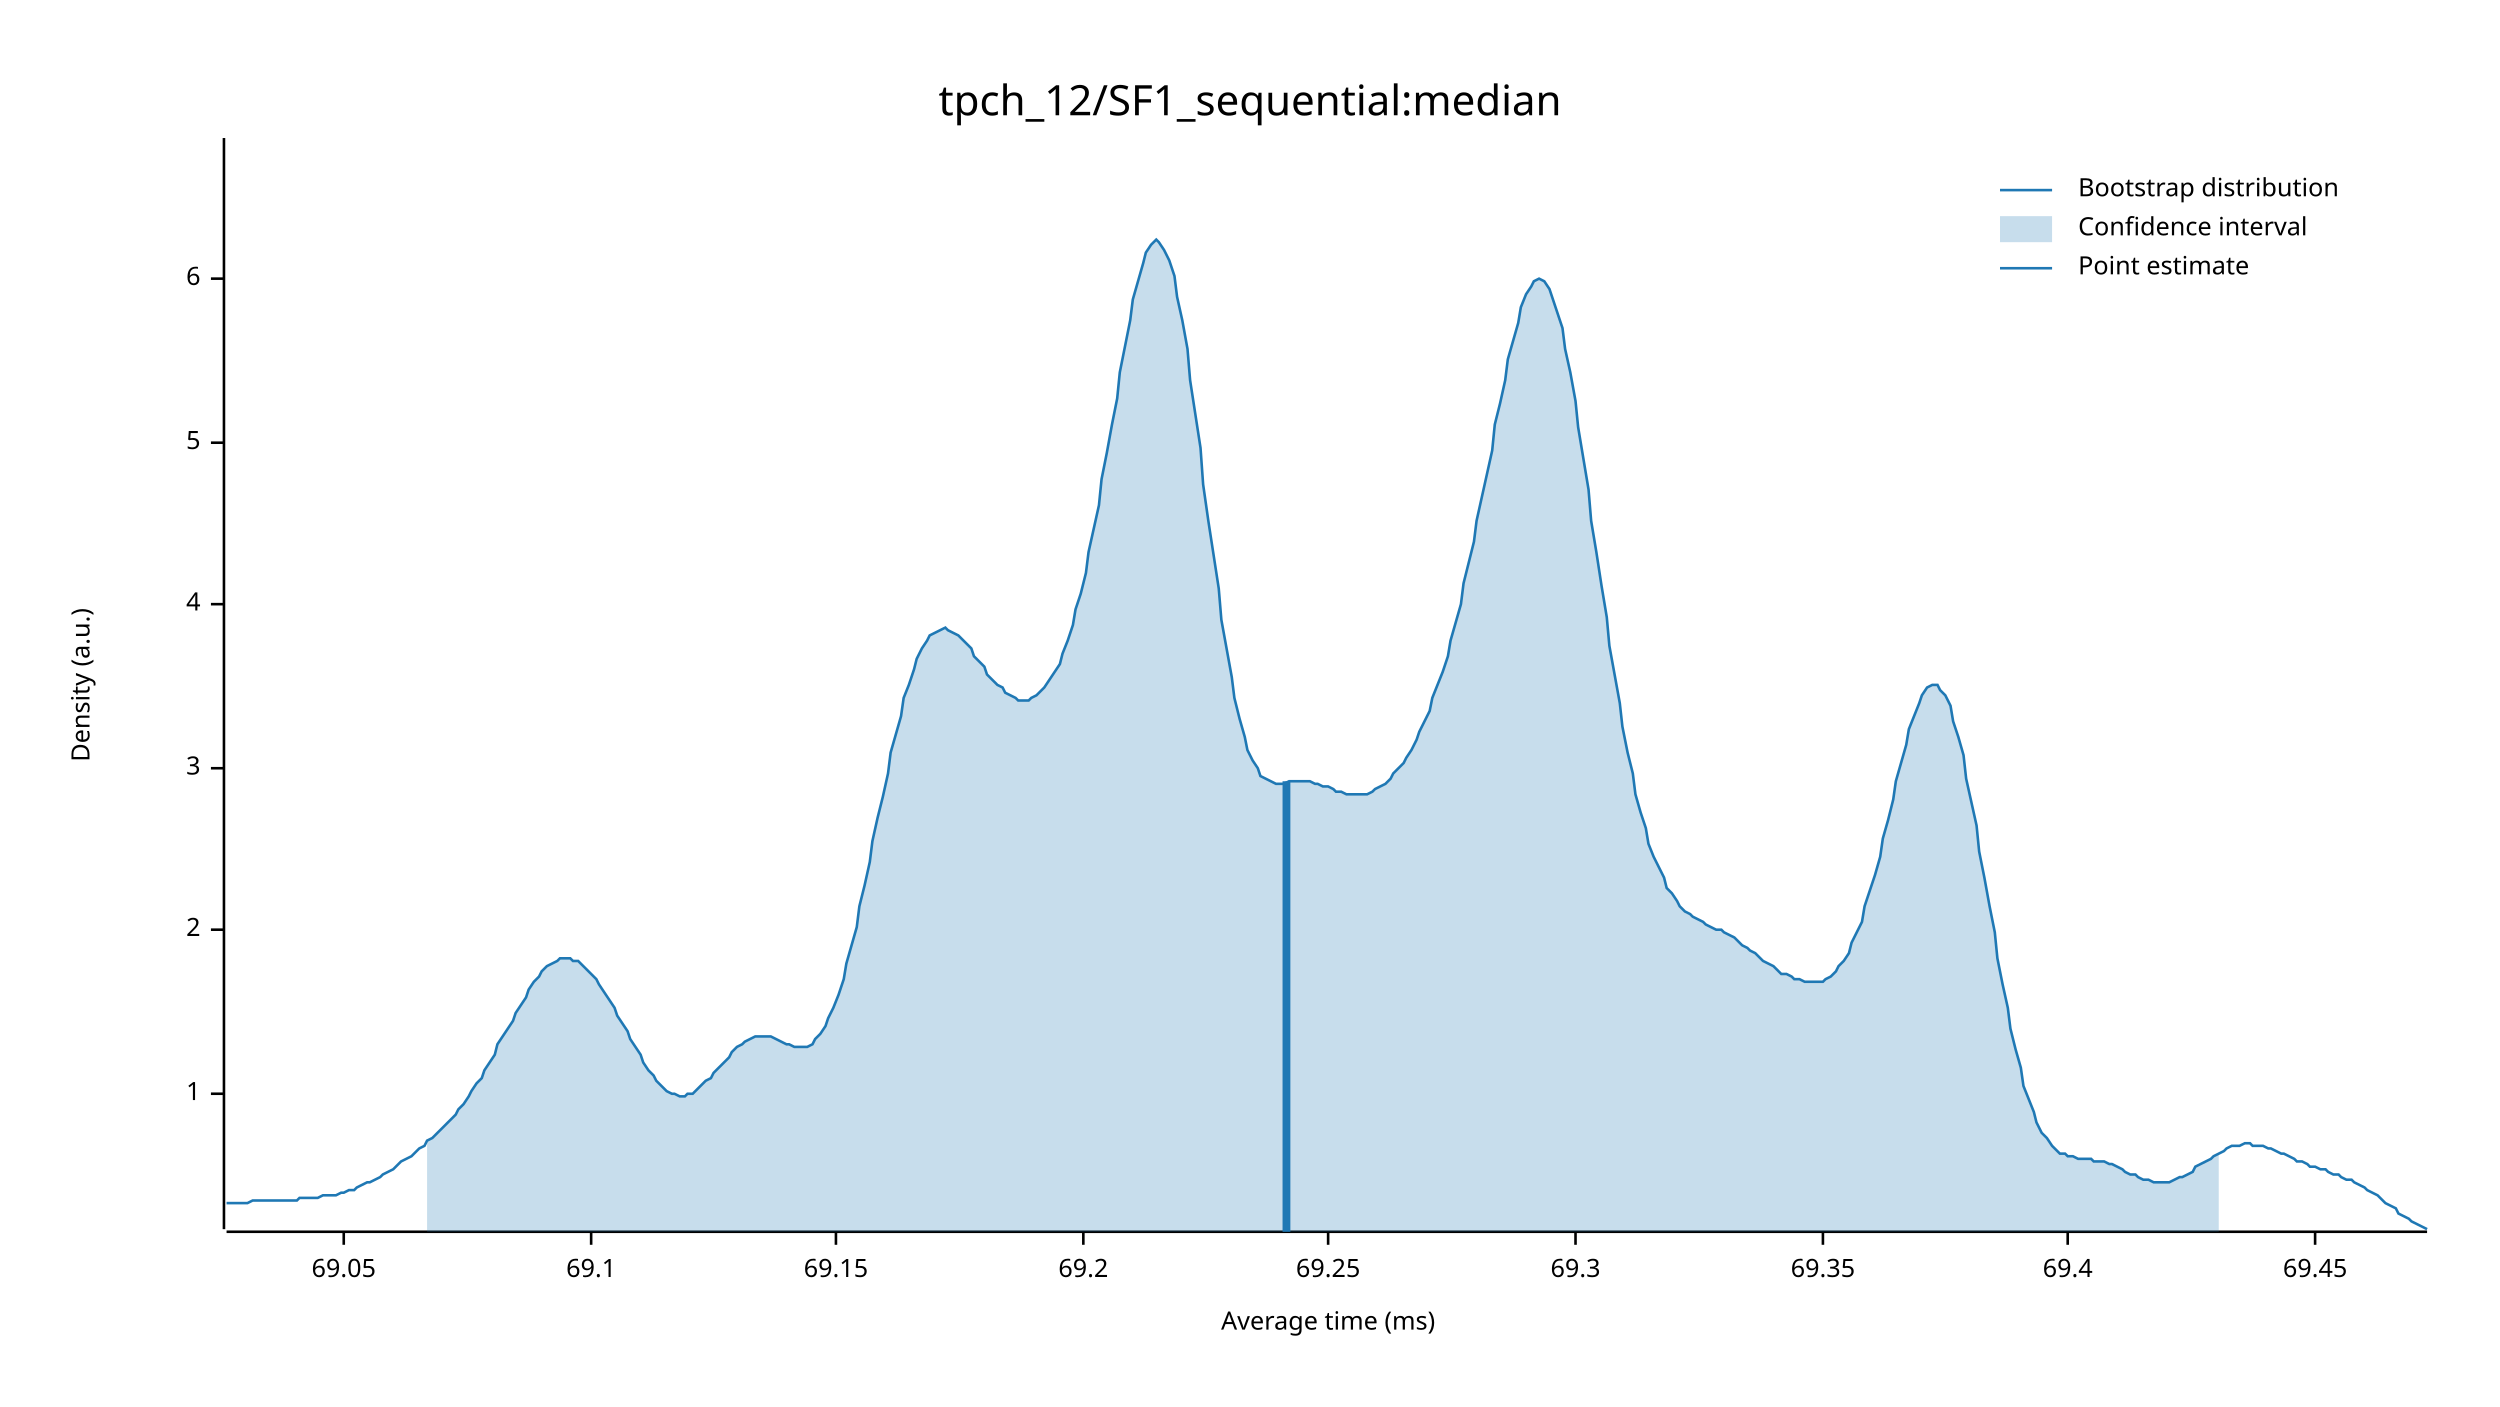
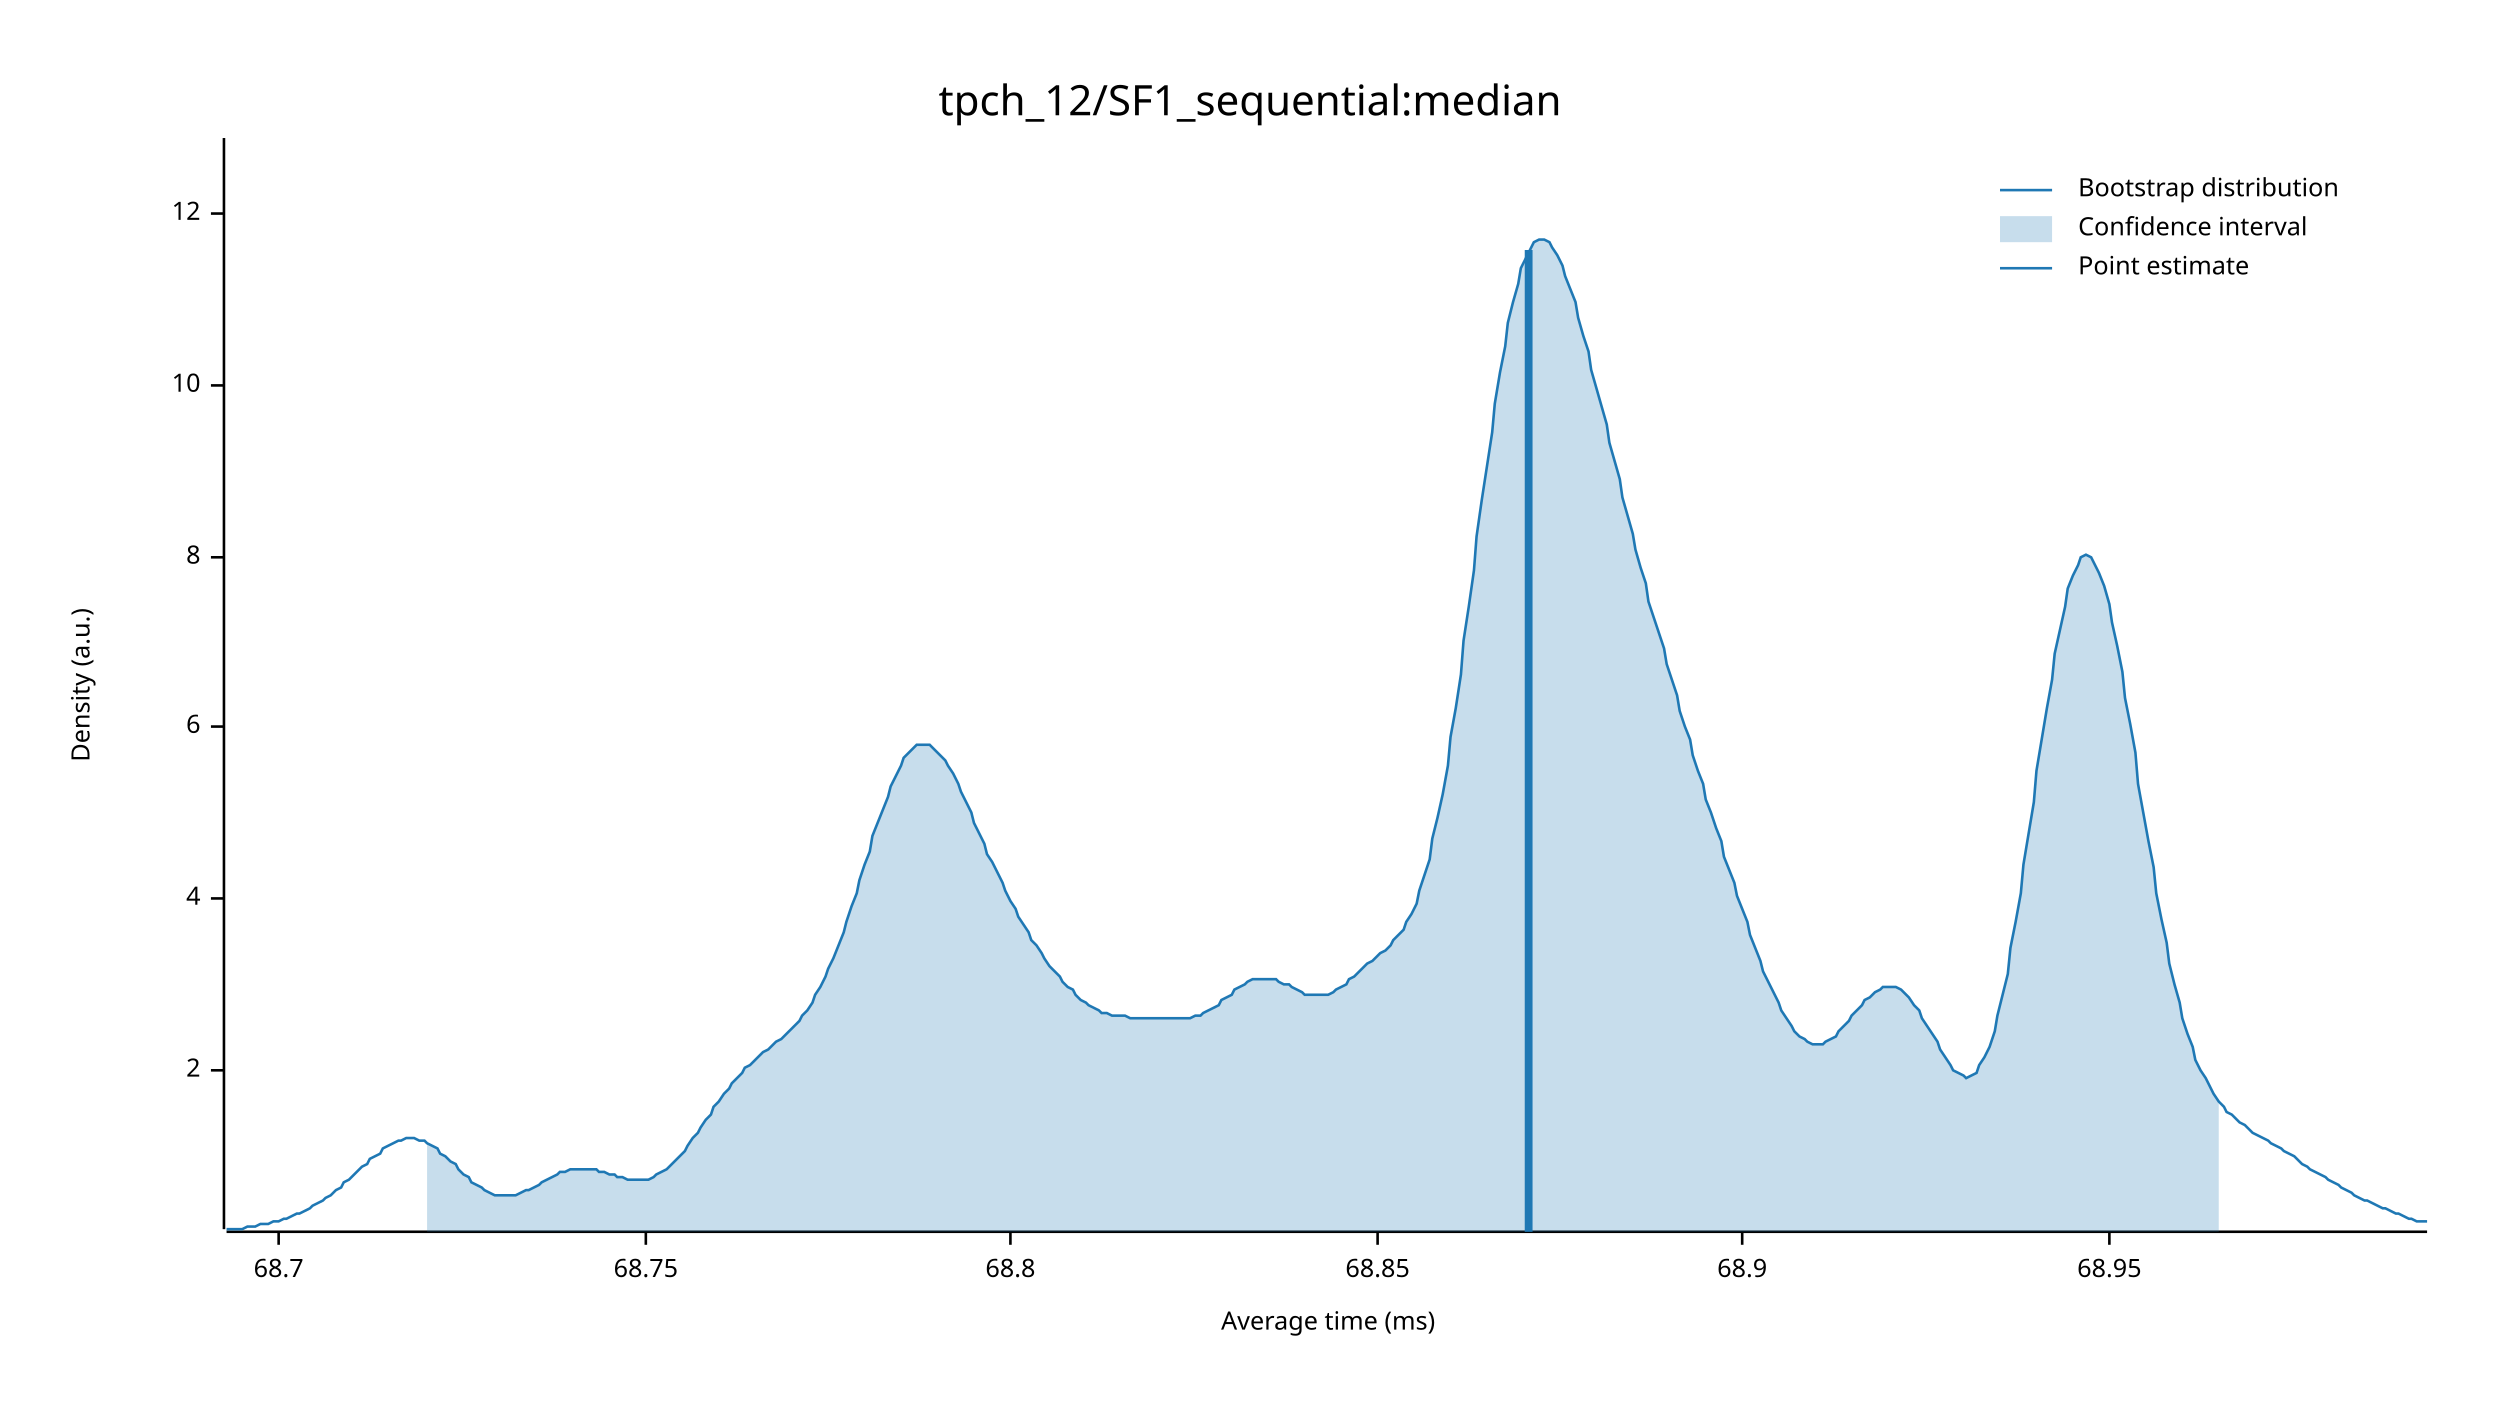
<svg xmlns="http://www.w3.org/2000/svg" width="960" height="540" viewBox="0 0 960 540">
  <text x="480" y="32" dy="0.76em" text-anchor="middle" font-family="sans-serif" font-size="16.129" opacity="1" fill="#000000">
tpch_12/SF1_sequential:median
</text>
  <text x="27" y="263" dy="0.76em" text-anchor="middle" font-family="sans-serif" font-size="9.677" opacity="1" fill="#000000" transform="rotate(270, 27, 263)">
Density (a.u.)
</text>
  <text x="510" y="513" dy="-0.5ex" text-anchor="middle" font-family="sans-serif" font-size="9.677" opacity="1" fill="#000000">
Average time (ms)
</text>
  <polyline fill="none" opacity="1" stroke="#000000" stroke-width="1" points="86,53 86,472 " />
-   <text x="77" y="420" dy="0.5ex" text-anchor="end" font-family="sans-serif" font-size="9.677" opacity="1" fill="#000000">
- 1
- </text>
-   <polyline fill="none" opacity="1" stroke="#000000" stroke-width="1" points="81,420 86,420 " />
-   <text x="77" y="357" dy="0.5ex" text-anchor="end" font-family="sans-serif" font-size="9.677" opacity="1" fill="#000000">
+   <text x="77" y="411" dy="0.5ex" text-anchor="end" font-family="sans-serif" font-size="9.677" opacity="1" fill="#000000">
2
</text>
-   <polyline fill="none" opacity="1" stroke="#000000" stroke-width="1" points="81,357 86,357 " />
-   <text x="77" y="295" dy="0.5ex" text-anchor="end" font-family="sans-serif" font-size="9.677" opacity="1" fill="#000000">
- 3
- </text>
-   <polyline fill="none" opacity="1" stroke="#000000" stroke-width="1" points="81,295 86,295 " />
-   <text x="77" y="232" dy="0.5ex" text-anchor="end" font-family="sans-serif" font-size="9.677" opacity="1" fill="#000000">
+   <polyline fill="none" opacity="1" stroke="#000000" stroke-width="1" points="81,411 86,411 " />
+   <text x="77" y="345" dy="0.5ex" text-anchor="end" font-family="sans-serif" font-size="9.677" opacity="1" fill="#000000">
4
</text>
-   <polyline fill="none" opacity="1" stroke="#000000" stroke-width="1" points="81,232 86,232 " />
-   <text x="77" y="170" dy="0.5ex" text-anchor="end" font-family="sans-serif" font-size="9.677" opacity="1" fill="#000000">
- 5
- </text>
-   <polyline fill="none" opacity="1" stroke="#000000" stroke-width="1" points="81,170 86,170 " />
-   <text x="77" y="107" dy="0.5ex" text-anchor="end" font-family="sans-serif" font-size="9.677" opacity="1" fill="#000000">
+   <polyline fill="none" opacity="1" stroke="#000000" stroke-width="1" points="81,345 86,345 " />
+   <text x="77" y="279" dy="0.5ex" text-anchor="end" font-family="sans-serif" font-size="9.677" opacity="1" fill="#000000">
6
</text>
-   <polyline fill="none" opacity="1" stroke="#000000" stroke-width="1" points="81,107 86,107 " />
+   <polyline fill="none" opacity="1" stroke="#000000" stroke-width="1" points="81,279 86,279 " />
+   <text x="77" y="214" dy="0.5ex" text-anchor="end" font-family="sans-serif" font-size="9.677" opacity="1" fill="#000000">
+ 8
+ </text>
+   <polyline fill="none" opacity="1" stroke="#000000" stroke-width="1" points="81,214 86,214 " />
+   <text x="77" y="148" dy="0.5ex" text-anchor="end" font-family="sans-serif" font-size="9.677" opacity="1" fill="#000000">
+ 10
+ </text>
+   <polyline fill="none" opacity="1" stroke="#000000" stroke-width="1" points="81,148 86,148 " />
+   <text x="77" y="82" dy="0.5ex" text-anchor="end" font-family="sans-serif" font-size="9.677" opacity="1" fill="#000000">
+ 12
+ </text>
+   <polyline fill="none" opacity="1" stroke="#000000" stroke-width="1" points="81,82 86,82 " />
  <polyline fill="none" opacity="1" stroke="#000000" stroke-width="1" points="87,473 932,473 " />
-   <text x="132" y="483" dy="0.76em" text-anchor="middle" font-family="sans-serif" font-size="9.677" opacity="1" fill="#000000">
- 69.05
+   <text x="107" y="483" dy="0.76em" text-anchor="middle" font-family="sans-serif" font-size="9.677" opacity="1" fill="#000000">
+ 68.7
</text>
-   <polyline fill="none" opacity="1" stroke="#000000" stroke-width="1" points="132,473 132,478 " />
-   <text x="227" y="483" dy="0.76em" text-anchor="middle" font-family="sans-serif" font-size="9.677" opacity="1" fill="#000000">
- 69.1
+   <polyline fill="none" opacity="1" stroke="#000000" stroke-width="1" points="107,473 107,478 " />
+   <text x="248" y="483" dy="0.76em" text-anchor="middle" font-family="sans-serif" font-size="9.677" opacity="1" fill="#000000">
+ 68.75
</text>
-   <polyline fill="none" opacity="1" stroke="#000000" stroke-width="1" points="227,473 227,478 " />
-   <text x="321" y="483" dy="0.76em" text-anchor="middle" font-family="sans-serif" font-size="9.677" opacity="1" fill="#000000">
- 69.15
+   <polyline fill="none" opacity="1" stroke="#000000" stroke-width="1" points="248,473 248,478 " />
+   <text x="388" y="483" dy="0.76em" text-anchor="middle" font-family="sans-serif" font-size="9.677" opacity="1" fill="#000000">
+ 68.8
</text>
-   <polyline fill="none" opacity="1" stroke="#000000" stroke-width="1" points="321,473 321,478 " />
-   <text x="416" y="483" dy="0.76em" text-anchor="middle" font-family="sans-serif" font-size="9.677" opacity="1" fill="#000000">
- 69.2
+   <polyline fill="none" opacity="1" stroke="#000000" stroke-width="1" points="388,473 388,478 " />
+   <text x="529" y="483" dy="0.76em" text-anchor="middle" font-family="sans-serif" font-size="9.677" opacity="1" fill="#000000">
+ 68.85
</text>
-   <polyline fill="none" opacity="1" stroke="#000000" stroke-width="1" points="416,473 416,478 " />
-   <text x="510" y="483" dy="0.76em" text-anchor="middle" font-family="sans-serif" font-size="9.677" opacity="1" fill="#000000">
- 69.25
+   <polyline fill="none" opacity="1" stroke="#000000" stroke-width="1" points="529,473 529,478 " />
+   <text x="669" y="483" dy="0.76em" text-anchor="middle" font-family="sans-serif" font-size="9.677" opacity="1" fill="#000000">
+ 68.9
</text>
-   <polyline fill="none" opacity="1" stroke="#000000" stroke-width="1" points="510,473 510,478 " />
-   <text x="605" y="483" dy="0.76em" text-anchor="middle" font-family="sans-serif" font-size="9.677" opacity="1" fill="#000000">
- 69.3
+   <polyline fill="none" opacity="1" stroke="#000000" stroke-width="1" points="669,473 669,478 " />
+   <text x="810" y="483" dy="0.76em" text-anchor="middle" font-family="sans-serif" font-size="9.677" opacity="1" fill="#000000">
+ 68.95
</text>
-   <polyline fill="none" opacity="1" stroke="#000000" stroke-width="1" points="605,473 605,478 " />
-   <text x="700" y="483" dy="0.76em" text-anchor="middle" font-family="sans-serif" font-size="9.677" opacity="1" fill="#000000">
- 69.35
- </text>
-   <polyline fill="none" opacity="1" stroke="#000000" stroke-width="1" points="700,473 700,478 " />
-   <text x="794" y="483" dy="0.76em" text-anchor="middle" font-family="sans-serif" font-size="9.677" opacity="1" fill="#000000">
- 69.4
- </text>
-   <polyline fill="none" opacity="1" stroke="#000000" stroke-width="1" points="794,473 794,478 " />
-   <text x="889" y="483" dy="0.76em" text-anchor="middle" font-family="sans-serif" font-size="9.677" opacity="1" fill="#000000">
- 69.45
- </text>
-   <polyline fill="none" opacity="1" stroke="#000000" stroke-width="1" points="889,473 889,478 " />
-   <polyline fill="none" opacity="1" stroke="#1F78B4" stroke-width="1" points="87,462 88,462 90,462 92,462 93,462 95,462 97,461 98,461 100,461 102,461 103,461 105,461 107,461 109,461 110,461 112,461 114,461 115,460 117,460 119,460 120,460 122,460 124,459 125,459 127,459 129,459 131,458 132,458 134,457 136,457 137,456 139,455 141,454 142,454 144,453 146,452 147,451 149,450 151,449 153,447 154,446 156,445 158,444 159,443 161,441 163,440 164,438 166,437 168,435 169,434 171,432 173,430 175,428 176,426 178,424 180,421 181,419 183,416 185,414 186,411 188,408 190,405 191,401 193,398 195,395 197,392 198,389 200,386 202,383 203,380 205,377 207,375 208,373 210,371 212,370 214,369 215,368 217,368 219,368 220,369 222,369 224,371 225,372 227,374 229,376 230,378 232,381 234,384 236,387 237,390 239,393 241,396 242,399 244,402 246,405 247,408 249,411 251,413 252,415 254,417 256,419 258,420 259,420 261,421 263,421 264,420 266,420 268,418 269,417 271,415 273,414 274,412 276,410 278,408 280,406 281,404 283,402 285,401 286,400 288,399 290,398 291,398 293,398 295,398 296,398 298,399 300,400 302,401 303,401 305,402 307,402 308,402 310,402 312,401 313,399 315,397 317,394 318,391 320,387 322,382 324,376 325,370 327,363 329,356 330,348 332,340 334,331 335,323 337,314 339,306 341,297 342,289 344,282 346,275 347,268 349,263 351,257 352,253 354,249 356,246 357,244 359,243 361,242 363,241 364,242 366,243 368,244 369,245 371,247 373,249 374,252 376,254 378,256 379,259 381,261 383,263 385,264 386,266 388,267 390,268 391,269 393,269 395,269 396,268 398,267 400,265 401,264 403,261 405,258 407,255 408,251 410,246 412,240 413,234 415,228 417,220 418,212 420,203 422,194 423,184 425,174 427,163 429,153 430,143 432,133 434,123 435,115 437,108 439,101 440,97 442,94 444,92 445,93 447,96 449,100 451,106 452,114 454,123 456,134 457,146 459,159 461,172 462,186 464,200 466,213 468,226 469,238 471,249 473,260 474,268 476,276 478,283 479,288 481,292 483,295 484,298 486,299 488,300 490,301 491,301 493,301 495,300 496,300 498,300 500,300 501,300 503,300 505,301 506,301 508,302 510,302 512,303 513,304 515,304 517,305 518,305 520,305 522,305 523,305 525,305 527,304 528,303 530,302 532,301 534,299 535,297 537,295 539,293 540,291 542,288 544,284 545,281 547,277 549,273 550,268 552,263 554,258 556,252 557,246 559,239 561,232 562,224 564,216 566,208 567,200 569,191 571,182 573,173 574,163 576,155 578,146 579,138 581,131 583,124 584,118 586,113 588,110 589,108 591,107 593,108 595,111 596,114 598,120 600,126 601,134 603,143 605,154 606,164 608,176 610,188 611,200 613,212 615,225 617,237 618,248 620,259 622,270 623,279 625,289 627,297 628,305 630,312 632,318 633,324 635,329 637,333 639,337 640,341 642,343 644,346 645,348 647,350 649,351 650,352 652,353 654,354 655,355 657,356 659,357 661,357 662,358 664,359 666,360 667,361 669,363 671,364 672,365 674,366 676,368 677,369 679,370 681,371 683,373 684,374 686,374 688,375 689,376 691,376 693,377 694,377 696,377 698,377 700,377 701,376 703,375 705,373 706,371 708,369 710,366 711,362 713,358 715,354 716,348 718,342 720,336 722,329 723,322 725,315 727,307 728,300 730,293 732,286 733,280 735,275 737,270 738,267 740,264 742,263 744,263 745,265 747,267 749,271 750,277 752,283 754,290 755,299 757,308 759,317 760,327 762,337 764,348 766,358 767,368 769,378 771,387 772,395 774,403 776,410 777,417 779,422 781,427 782,431 784,435 786,437 788,440 789,441 791,443 793,443 794,444 796,444 798,445 799,445 801,445 803,445 804,446 806,446 808,446 810,447 811,447 813,448 815,449 816,450 818,451 820,451 821,452 823,453 825,453 827,454 828,454 830,454 832,454 833,454 835,453 837,452 838,452 840,451 842,450 843,448 845,447 847,446 849,445 850,444 852,443 854,442 855,441 857,440 859,440 860,440 862,439 864,439 865,440 867,440 869,440 871,441 872,441 874,442 876,443 877,443 879,444 881,445 882,446 884,446 886,447 887,448 889,448 891,449 893,449 894,450 896,451 898,451 899,452 901,453 903,453 904,454 906,455 908,456 909,457 911,458 913,459 915,461 916,462 918,463 920,464 921,466 923,467 925,468 926,469 928,470 930,471 932,472 " />
-   <polygon opacity="0.25" fill="#1F78B4" points="164,438 166,437 168,435 169,434 171,432 173,430 175,428 176,426 178,424 180,421 181,419 183,416 185,414 186,411 188,408 190,405 191,401 193,398 195,395 197,392 198,389 200,386 202,383 203,380 205,377 207,375 208,373 210,371 212,370 214,369 215,368 217,368 219,368 220,369 222,369 224,371 225,372 227,374 229,376 230,378 232,381 234,384 236,387 237,390 239,393 241,396 242,399 244,402 246,405 247,408 249,411 251,413 252,415 254,417 256,419 258,420 259,420 261,421 263,421 264,420 266,420 268,418 269,417 271,415 273,414 274,412 276,410 278,408 280,406 281,404 283,402 285,401 286,400 288,399 290,398 291,398 293,398 295,398 296,398 298,399 300,400 302,401 303,401 305,402 307,402 308,402 310,402 312,401 313,399 315,397 317,394 318,391 320,387 322,382 324,376 325,370 327,363 329,356 330,348 332,340 334,331 335,323 337,314 339,306 341,297 342,289 344,282 346,275 347,268 349,263 351,257 352,253 354,249 356,246 357,244 359,243 361,242 363,241 364,242 366,243 368,244 369,245 371,247 373,249 374,252 376,254 378,256 379,259 381,261 383,263 385,264 386,266 388,267 390,268 391,269 393,269 395,269 396,268 398,267 400,265 401,264 403,261 405,258 407,255 408,251 410,246 412,240 413,234 415,228 417,220 418,212 420,203 422,194 423,184 425,174 427,163 429,153 430,143 432,133 434,123 435,115 437,108 439,101 440,97 442,94 444,92 445,93 447,96 449,100 451,106 452,114 454,123 456,134 457,146 459,159 461,172 462,186 464,200 466,213 468,226 469,238 471,249 473,260 474,268 476,276 478,283 479,288 481,292 483,295 484,298 486,299 488,300 490,301 491,301 493,301 495,300 496,300 498,300 500,300 501,300 503,300 505,301 506,301 508,302 510,302 512,303 513,304 515,304 517,305 518,305 520,305 522,305 523,305 525,305 527,304 528,303 530,302 532,301 534,299 535,297 537,295 539,293 540,291 542,288 544,284 545,281 547,277 549,273 550,268 552,263 554,258 556,252 557,246 559,239 561,232 562,224 564,216 566,208 567,200 569,191 571,182 573,173 574,163 576,155 578,146 579,138 581,131 583,124 584,118 586,113 588,110 589,108 591,107 593,108 595,111 596,114 598,120 600,126 601,134 603,143 605,154 606,164 608,176 610,188 611,200 613,212 615,225 617,237 618,248 620,259 622,270 623,279 625,289 627,297 628,305 630,312 632,318 633,324 635,329 637,333 639,337 640,341 642,343 644,346 645,348 647,350 649,351 650,352 652,353 654,354 655,355 657,356 659,357 661,357 662,358 664,359 666,360 667,361 669,363 671,364 672,365 674,366 676,368 677,369 679,370 681,371 683,373 684,374 686,374 688,375 689,376 691,376 693,377 694,377 696,377 698,377 700,377 701,376 703,375 705,373 706,371 708,369 710,366 711,362 713,358 715,354 716,348 718,342 720,336 722,329 723,322 725,315 727,307 728,300 730,293 732,286 733,280 735,275 737,270 738,267 740,264 742,263 744,263 745,265 747,267 749,271 750,277 752,283 754,290 755,299 757,308 759,317 760,327 762,337 764,348 766,358 767,368 769,378 771,387 772,395 774,403 776,410 777,417 779,422 781,427 782,431 784,435 786,437 788,440 789,441 791,443 793,443 794,444 796,444 798,445 799,445 801,445 803,445 804,446 806,446 808,446 810,447 811,447 813,448 815,449 816,450 818,451 820,451 821,452 823,453 825,453 827,454 828,454 830,454 832,454 833,454 835,453 837,452 838,452 840,451 842,450 843,448 845,447 847,446 849,445 850,444 852,443 852,473 164,473 " />
-   <polyline fill="none" opacity="1" stroke="#1F78B4" stroke-width="3" points="494,473 494,300 " />
+   <polyline fill="none" opacity="1" stroke="#000000" stroke-width="1" points="810,473 810,478 " />
+   <polyline fill="none" opacity="1" stroke="#1F78B4" stroke-width="1" points="87,472 88,472 90,472 92,472 93,472 95,471 97,471 98,471 100,470 102,470 103,470 105,469 107,469 109,468 110,468 112,467 114,466 115,466 117,465 119,464 120,463 122,462 124,461 125,460 127,459 129,457 131,456 132,454 134,453 136,451 137,450 139,448 141,447 142,445 144,444 146,443 147,441 149,440 151,439 153,438 154,438 156,437 158,437 159,437 161,438 163,438 164,439 166,440 168,441 169,443 171,444 173,446 175,447 176,449 178,451 180,452 181,454 183,455 185,456 186,457 188,458 190,459 191,459 193,459 195,459 197,459 198,459 200,458 202,457 203,457 205,456 207,455 208,454 210,453 212,452 214,451 215,450 217,450 219,449 220,449 222,449 224,449 225,449 227,449 229,449 230,450 232,450 234,451 236,451 237,452 239,452 241,453 242,453 244,453 246,453 247,453 249,453 251,452 252,451 254,450 256,449 258,447 259,446 261,444 263,442 264,440 266,437 268,435 269,433 271,430 273,428 274,425 276,423 278,420 280,418 281,416 283,414 285,412 286,410 288,409 290,407 291,406 293,404 295,403 296,402 298,400 300,399 302,397 303,396 305,394 307,392 308,390 310,388 312,385 313,382 315,379 317,375 318,372 320,368 322,363 324,358 325,354 327,348 329,343 330,338 332,332 334,327 335,321 337,316 339,311 341,306 342,302 344,298 346,294 347,291 349,289 351,287 352,286 354,286 356,286 357,286 359,288 361,290 363,292 364,294 366,297 368,301 369,304 371,308 373,312 374,316 376,320 378,324 379,328 381,331 383,335 385,339 386,342 388,346 390,349 391,352 393,355 395,358 396,361 398,363 400,366 401,368 403,371 405,373 407,375 408,377 410,379 412,380 413,382 415,384 417,385 418,386 420,387 422,388 423,389 425,389 427,390 429,390 430,390 432,390 434,391 435,391 437,391 439,391 440,391 442,391 444,391 445,391 447,391 449,391 451,391 452,391 454,391 456,391 457,391 459,390 461,390 462,389 464,388 466,387 468,386 469,384 471,383 473,382 474,380 476,379 478,378 479,377 481,376 483,376 484,376 486,376 488,376 490,376 491,377 493,378 495,378 496,379 498,380 500,381 501,382 503,382 505,382 506,382 508,382 510,382 512,381 513,380 515,379 517,378 518,376 520,375 522,373 523,372 525,370 527,369 528,368 530,366 532,365 534,363 535,361 537,359 539,357 540,354 542,351 544,347 545,342 547,336 549,330 550,322 552,314 554,305 556,294 557,283 559,272 561,259 562,246 564,233 566,219 567,206 569,192 571,179 573,166 574,155 576,143 578,133 579,124 581,116 583,109 584,103 586,99 588,95 589,93 591,92 593,92 595,93 596,95 598,98 600,102 601,106 603,111 605,116 606,122 608,129 610,135 611,142 613,149 615,156 617,163 618,170 620,177 622,184 623,191 625,198 627,205 628,211 630,218 632,224 633,231 635,237 637,243 639,249 640,255 642,261 644,267 645,273 647,279 649,284 650,290 652,296 654,301 655,307 657,312 659,318 661,323 662,329 664,334 666,339 667,344 669,349 671,354 672,359 674,364 676,369 677,373 679,377 681,381 683,385 684,388 686,391 688,394 689,396 691,398 693,399 694,400 696,401 698,401 700,401 701,400 703,399 705,398 706,396 708,394 710,392 711,390 713,388 715,386 716,384 718,383 720,381 722,380 723,379 725,379 727,379 728,379 730,380 732,382 733,383 735,386 737,388 738,391 740,394 742,397 744,400 745,403 747,406 749,409 750,411 752,412 754,413 755,414 757,413 759,412 760,409 762,406 764,402 766,396 767,390 769,382 771,374 772,364 774,354 776,343 777,332 779,320 781,308 782,296 784,284 786,272 788,261 789,251 791,242 793,233 794,226 796,221 798,217 799,214 801,213 803,214 804,216 806,220 808,225 810,232 811,239 813,248 815,258 816,268 818,278 820,289 821,301 823,312 825,323 827,333 828,343 830,353 832,362 833,370 835,378 837,385 838,391 840,397 842,402 843,407 845,411 847,414 849,418 850,420 852,423 854,425 855,427 857,428 859,430 860,431 862,432 864,434 865,435 867,436 869,437 871,438 872,439 874,440 876,441 877,442 879,443 881,444 882,445 884,447 886,448 887,449 889,450 891,451 893,452 894,453 896,454 898,455 899,456 901,457 903,458 904,459 906,460 908,461 909,461 911,462 913,463 915,464 916,464 918,465 920,466 921,466 923,467 925,468 926,468 928,469 930,469 932,469 " />
+   <polygon opacity="0.25" fill="#1F78B4" points="164,439 166,440 168,441 169,443 171,444 173,446 175,447 176,449 178,451 180,452 181,454 183,455 185,456 186,457 188,458 190,459 191,459 193,459 195,459 197,459 198,459 200,458 202,457 203,457 205,456 207,455 208,454 210,453 212,452 214,451 215,450 217,450 219,449 220,449 222,449 224,449 225,449 227,449 229,449 230,450 232,450 234,451 236,451 237,452 239,452 241,453 242,453 244,453 246,453 247,453 249,453 251,452 252,451 254,450 256,449 258,447 259,446 261,444 263,442 264,440 266,437 268,435 269,433 271,430 273,428 274,425 276,423 278,420 280,418 281,416 283,414 285,412 286,410 288,409 290,407 291,406 293,404 295,403 296,402 298,400 300,399 302,397 303,396 305,394 307,392 308,390 310,388 312,385 313,382 315,379 317,375 318,372 320,368 322,363 324,358 325,354 327,348 329,343 330,338 332,332 334,327 335,321 337,316 339,311 341,306 342,302 344,298 346,294 347,291 349,289 351,287 352,286 354,286 356,286 357,286 359,288 361,290 363,292 364,294 366,297 368,301 369,304 371,308 373,312 374,316 376,320 378,324 379,328 381,331 383,335 385,339 386,342 388,346 390,349 391,352 393,355 395,358 396,361 398,363 400,366 401,368 403,371 405,373 407,375 408,377 410,379 412,380 413,382 415,384 417,385 418,386 420,387 422,388 423,389 425,389 427,390 429,390 430,390 432,390 434,391 435,391 437,391 439,391 440,391 442,391 444,391 445,391 447,391 449,391 451,391 452,391 454,391 456,391 457,391 459,390 461,390 462,389 464,388 466,387 468,386 469,384 471,383 473,382 474,380 476,379 478,378 479,377 481,376 483,376 484,376 486,376 488,376 490,376 491,377 493,378 495,378 496,379 498,380 500,381 501,382 503,382 505,382 506,382 508,382 510,382 512,381 513,380 515,379 517,378 518,376 520,375 522,373 523,372 525,370 527,369 528,368 530,366 532,365 534,363 535,361 537,359 539,357 540,354 542,351 544,347 545,342 547,336 549,330 550,322 552,314 554,305 556,294 557,283 559,272 561,259 562,246 564,233 566,219 567,206 569,192 571,179 573,166 574,155 576,143 578,133 579,124 581,116 583,109 584,103 586,99 588,95 589,93 591,92 593,92 595,93 596,95 598,98 600,102 601,106 603,111 605,116 606,122 608,129 610,135 611,142 613,149 615,156 617,163 618,170 620,177 622,184 623,191 625,198 627,205 628,211 630,218 632,224 633,231 635,237 637,243 639,249 640,255 642,261 644,267 645,273 647,279 649,284 650,290 652,296 654,301 655,307 657,312 659,318 661,323 662,329 664,334 666,339 667,344 669,349 671,354 672,359 674,364 676,369 677,373 679,377 681,381 683,385 684,388 686,391 688,394 689,396 691,398 693,399 694,400 696,401 698,401 700,401 701,400 703,399 705,398 706,396 708,394 710,392 711,390 713,388 715,386 716,384 718,383 720,381 722,380 723,379 725,379 727,379 728,379 730,380 732,382 733,383 735,386 737,388 738,391 740,394 742,397 744,400 745,403 747,406 749,409 750,411 752,412 754,413 755,414 757,413 759,412 760,409 762,406 764,402 766,396 767,390 769,382 771,374 772,364 774,354 776,343 777,332 779,320 781,308 782,296 784,284 786,272 788,261 789,251 791,242 793,233 794,226 796,221 798,217 799,214 801,213 803,214 804,216 806,220 808,225 810,232 811,239 813,248 815,258 816,268 818,278 820,289 821,301 823,312 825,323 827,333 828,343 830,353 832,362 833,370 835,378 837,385 838,391 840,397 842,402 843,407 845,411 847,414 849,418 850,420 852,423 852,473 164,473 " />
+   <polyline fill="none" opacity="1" stroke="#1F78B4" stroke-width="3" points="587,473 587,96 " />
  <text x="798" y="68" dy="0.76em" text-anchor="start" font-family="sans-serif" font-size="9.677" opacity="1" fill="#000000">
Bootstrap distribution
</text>
  <text x="798" y="83" dy="0.76em" text-anchor="start" font-family="sans-serif" font-size="9.677" opacity="1" fill="#000000">
Confidence interval
</text>
  <text x="798" y="98" dy="0.76em" text-anchor="start" font-family="sans-serif" font-size="9.677" opacity="1" fill="#000000">
Point estimate
</text>
  <polyline fill="none" opacity="1" stroke="#1F78B4" stroke-width="1" points="768,73 788,73 " />
  <rect x="768" y="83" width="20" height="10" opacity="0.25" fill="#1F78B4" stroke="none" />
  <polyline fill="none" opacity="1" stroke="#1F78B4" stroke-width="1" points="768,103 788,103 " />
</svg>
